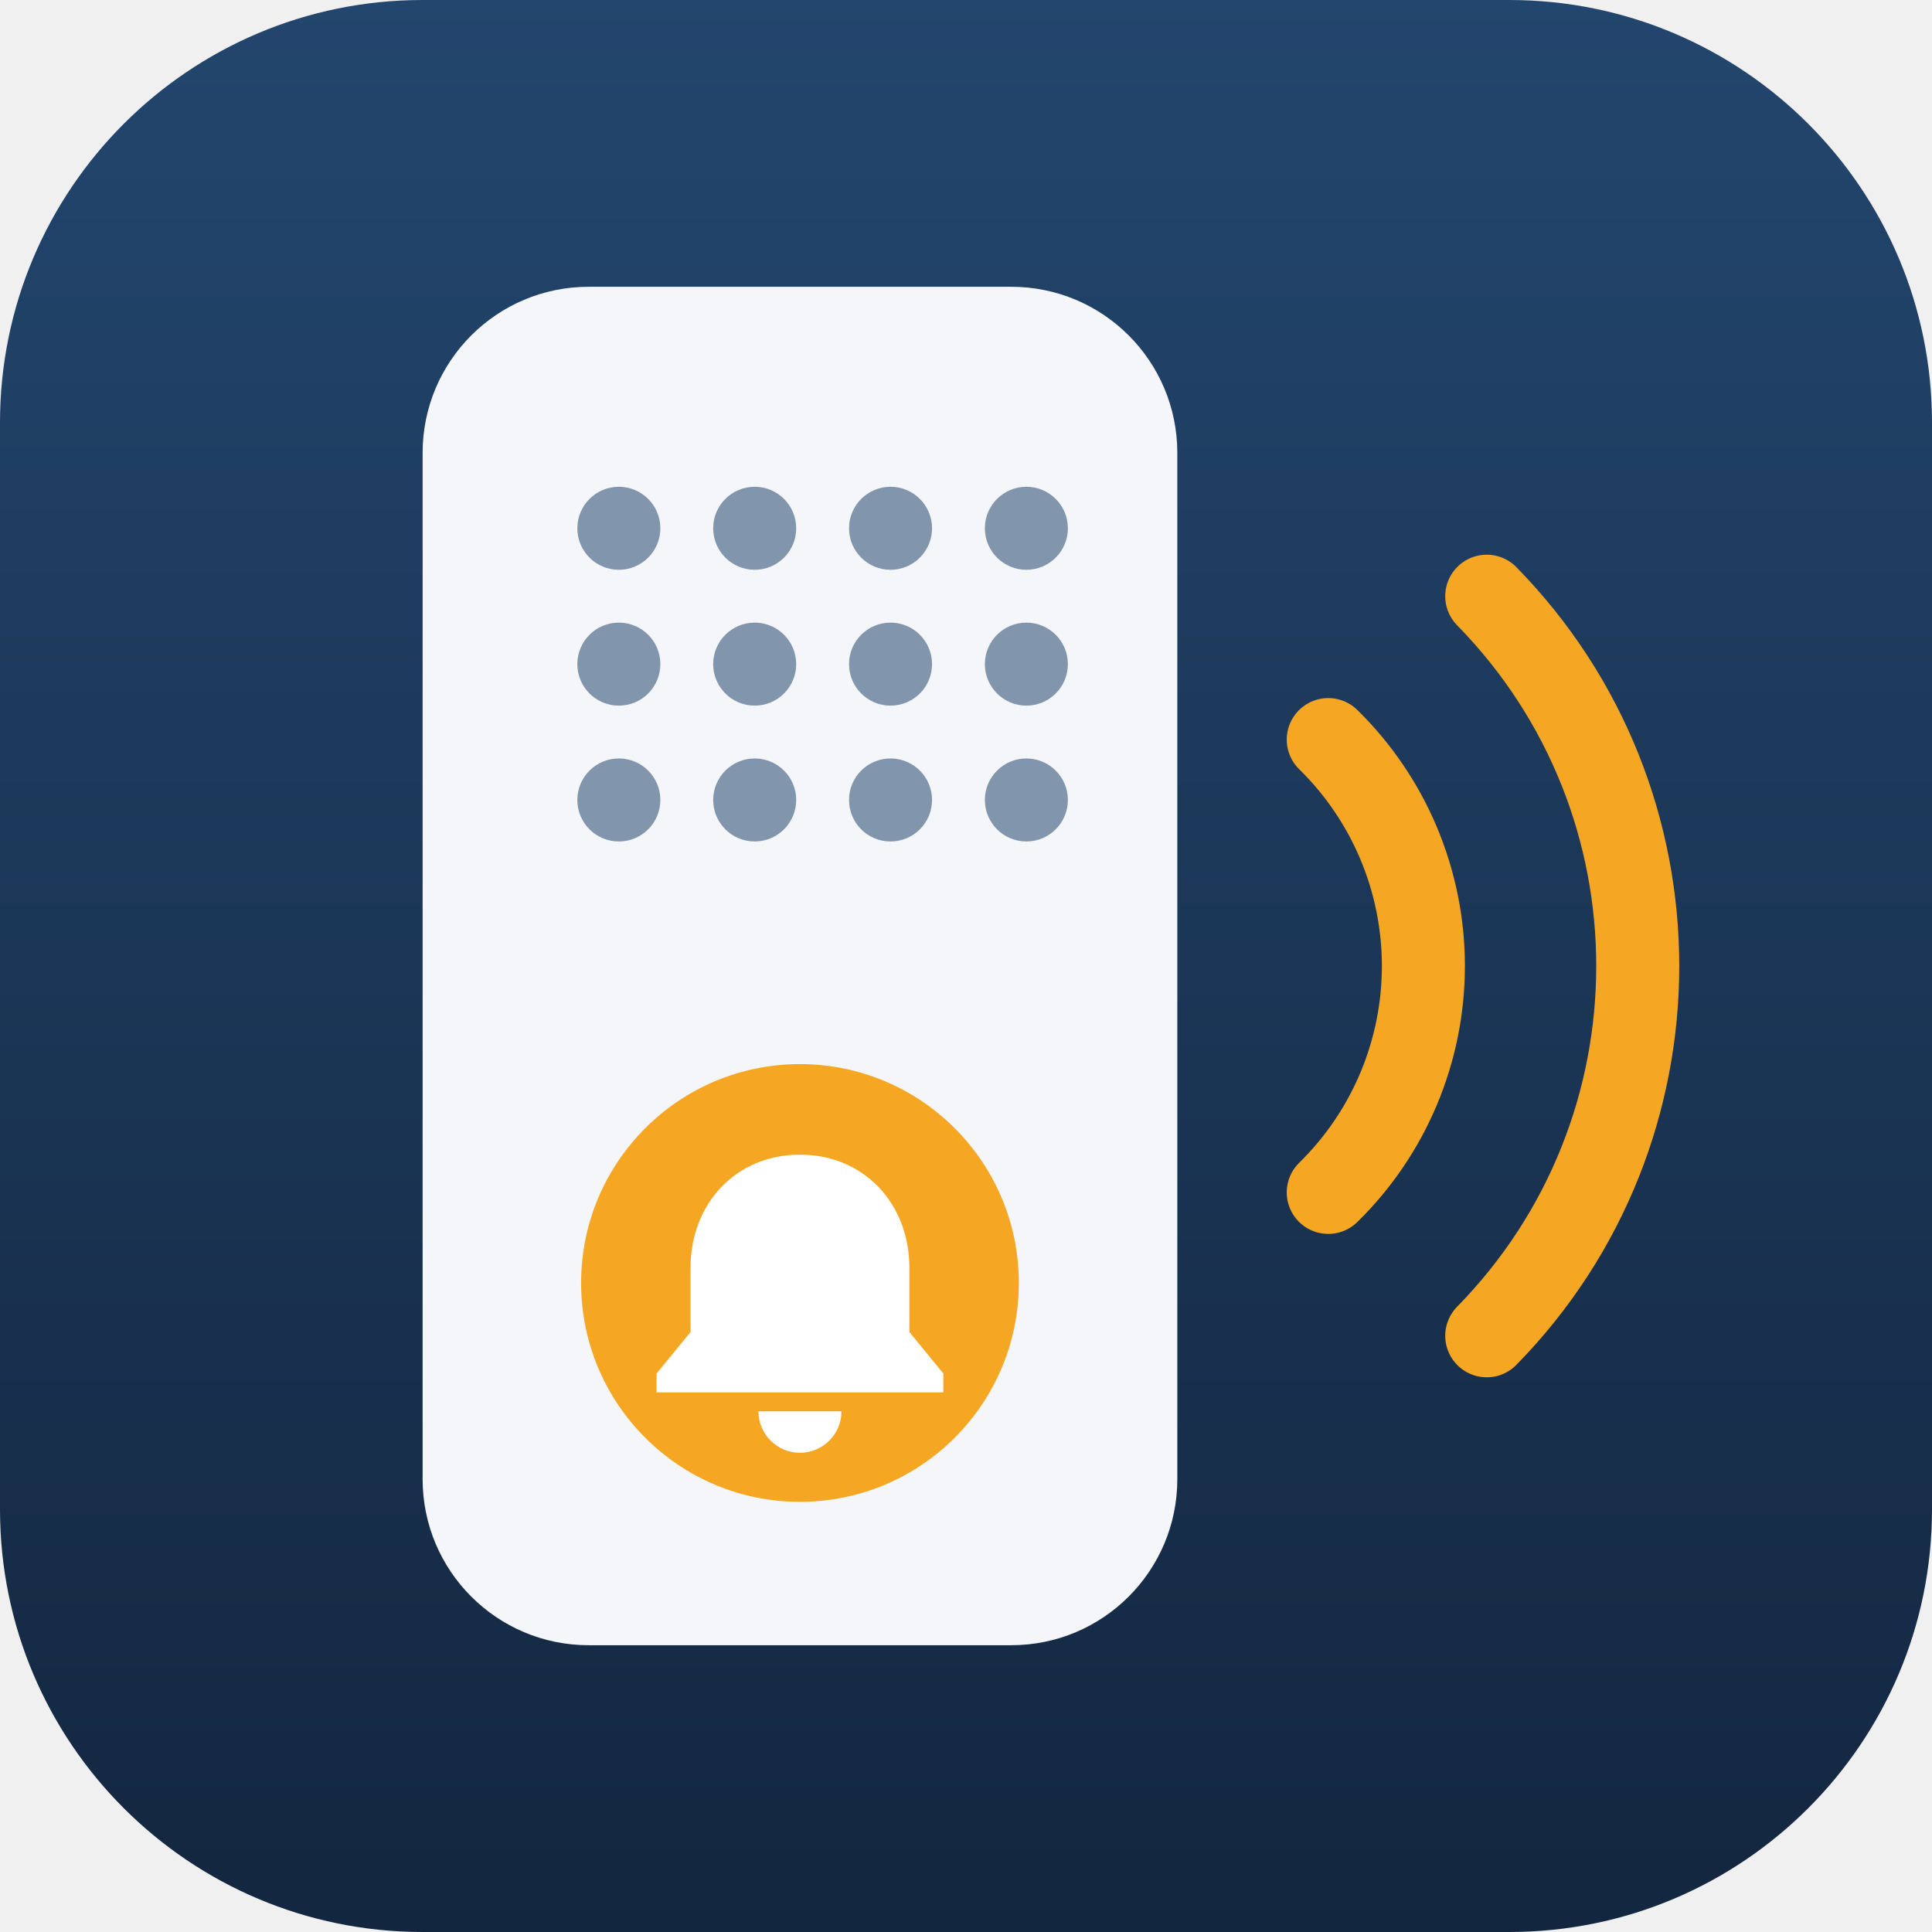
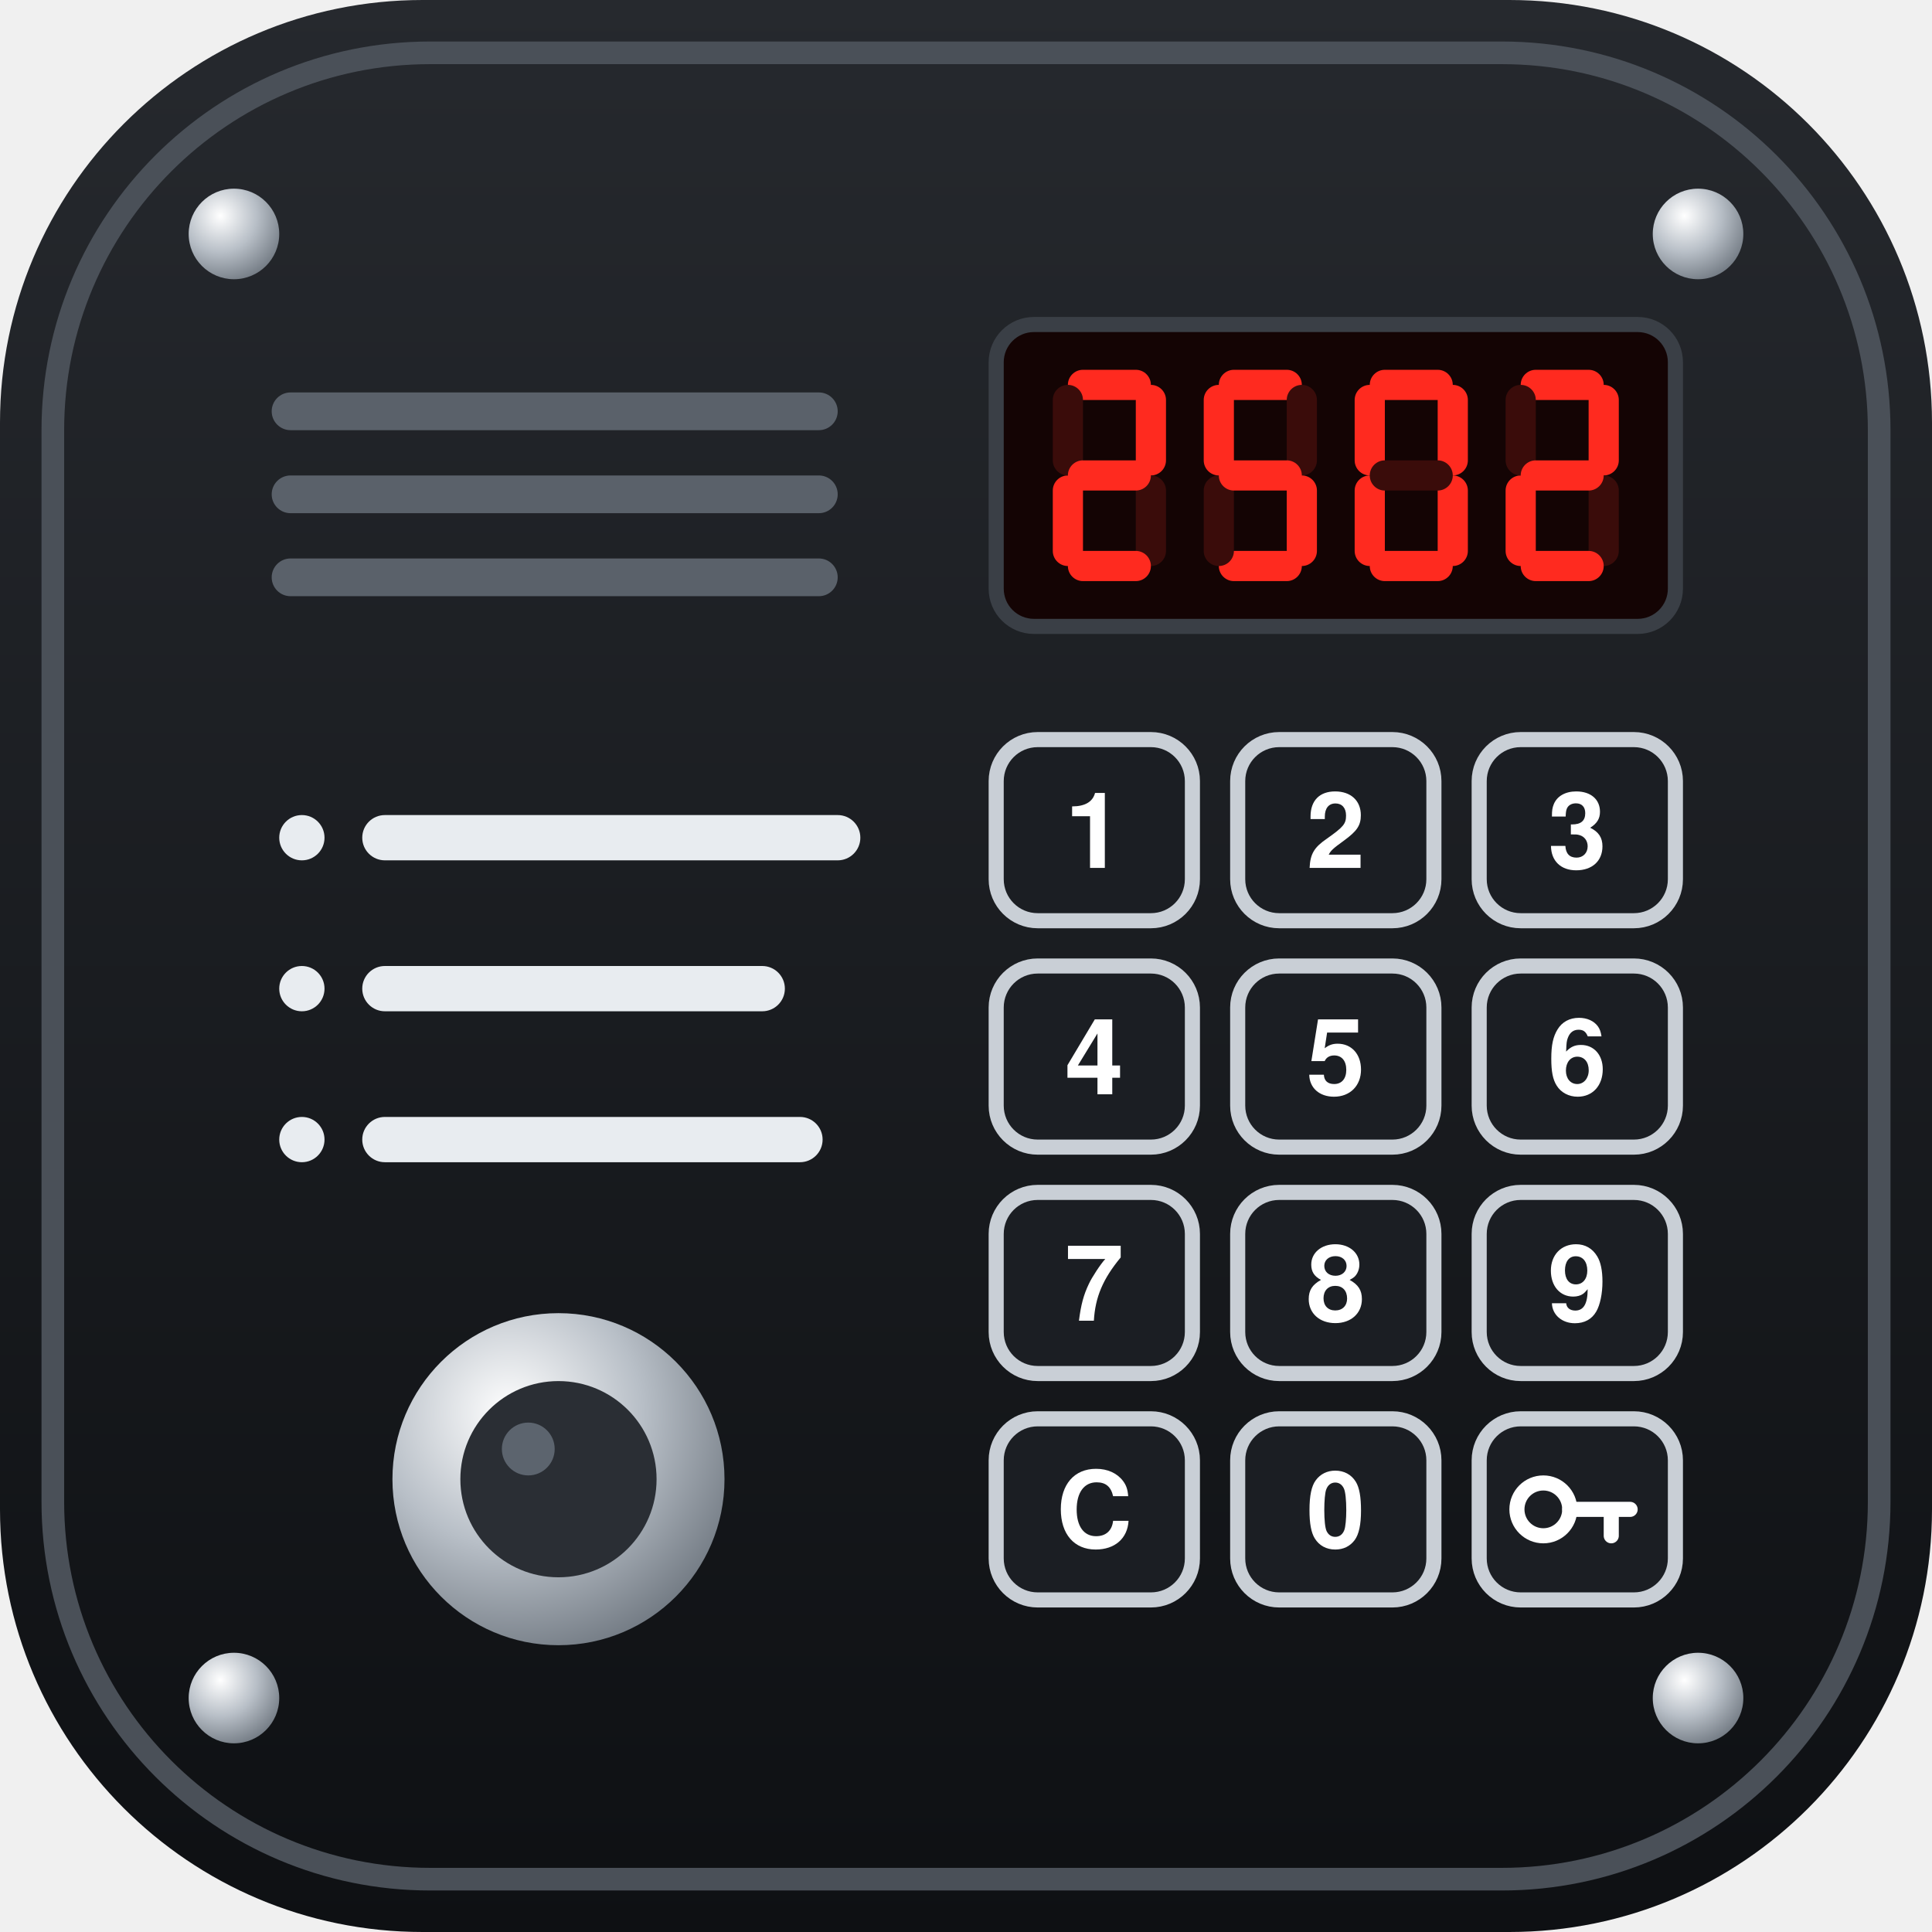
<svg xmlns="http://www.w3.org/2000/svg" viewBox="0 0 512 512">
  <defs>
-     <linearGradient id="bg" x1="0" y1="0" x2="0" y2="1">
-       <stop offset="0" stop-color="#23466E" />
-       <stop offset="1" stop-color="#13263F" />
+     <linearGradient id="panel" x1="0" y1="0" x2="0" y2="1">
+       <stop offset="0" stop-color="#26292E" />
+       <stop offset="1" stop-color="#0E1013" />
    </linearGradient>
+     <radialGradient id="metal" cx="0.35" cy="0.3" r="0.8">
+       <stop offset="0" stop-color="#FFFFFF" />
+       <stop offset="0.5" stop-color="#B8BFC7" />
+       <stop offset="1" stop-color="#6B737C" />
+     </radialGradient>
  </defs>
-   <rect width="512" height="512" rx="112" fill="url(#bg)" />
-   <rect x="112" y="76" width="200" height="360" rx="44" fill="#F4F6F9" />
-   <g fill="#23466E" opacity="0.55">
-     <circle cx="164" cy="140" r="11" />
-     <circle cx="200" cy="140" r="11" />
-     <circle cx="236" cy="140" r="11" />
-     <circle cx="272" cy="140" r="11" />
-     <circle cx="164" cy="176" r="11" />
-     <circle cx="200" cy="176" r="11" />
-     <circle cx="236" cy="176" r="11" />
-     <circle cx="272" cy="176" r="11" />
-     <circle cx="164" cy="212" r="11" />
-     <circle cx="200" cy="212" r="11" />
-     <circle cx="236" cy="212" r="11" />
-     <circle cx="272" cy="212" r="11" />
+   <rect width="512" height="512" rx="112" fill="url(#panel)" />
+   <rect x="14" y="14" width="484" height="484" rx="100" fill="none" stroke="#4A5058" stroke-width="6" />
+   <g fill="url(#metal)">
+     <circle cx="62" cy="62" r="12" />
+     <circle cx="450" cy="62" r="12" />
+     <circle cx="62" cy="450" r="12" />
+     <circle cx="450" cy="450" r="12" />
  </g>
-   <circle cx="212" cy="340" r="58" fill="#F5A623" />
-   <path d="M212 306c-17 0-29 13-29 30v17l-9 11v5h76v-5l-9-11v-17c0-17-12-30-29-30z" fill="#FFFFFF" />
-   <path d="M201 374a11 11 0 0 0 22 0z" fill="#FFFFFF" />
-   <g fill="none" stroke="#F5A623" stroke-width="22" stroke-linecap="round">
-     <path d="M352 196a84 84 0 0 1 0 120" />
-     <path d="M394 158a140 140 0 0 1 0 196" />
+   <g fill="#5A616A">
+     <rect x="72" y="104" width="150" height="10" rx="5" />
+     <rect x="72" y="126" width="150" height="10" rx="5" />
+     <rect x="72" y="148" width="150" height="10" rx="5" />
+   </g>
+   <rect x="264" y="86" width="180" height="80" rx="10" fill="#140404" stroke="#3A3F46" stroke-width="4" />
+   <rect x="283.0" y="98.0" width="22.0" height="8" rx="4.0" fill="#FF2A1F" />
+   <rect x="301.0" y="102.0" width="8" height="24.0" rx="4.0" fill="#FF2A1F" />
+   <rect x="301.0" y="126.0" width="8" height="24.0" rx="4.0" fill="#3A0C0A" />
+   <rect x="283.0" y="146.0" width="22.0" height="8" rx="4.0" fill="#FF2A1F" />
+   <rect x="279.0" y="126.0" width="8" height="24.0" rx="4.0" fill="#FF2A1F" />
+   <rect x="279.0" y="102.0" width="8" height="24.0" rx="4.0" fill="#3A0C0A" />
+   <rect x="283.0" y="122.0" width="22.0" height="8" rx="4.0" fill="#FF2A1F" />
+   <rect x="323.0" y="98.0" width="22.0" height="8" rx="4.0" fill="#FF2A1F" />
+   <rect x="341.0" y="102.0" width="8" height="24.0" rx="4.0" fill="#3A0C0A" />
+   <rect x="341.0" y="126.0" width="8" height="24.0" rx="4.0" fill="#FF2A1F" />
+   <rect x="323.0" y="146.0" width="22.0" height="8" rx="4.0" fill="#FF2A1F" />
+   <rect x="319.0" y="126.0" width="8" height="24.0" rx="4.0" fill="#3A0C0A" />
+   <rect x="319.0" y="102.0" width="8" height="24.0" rx="4.0" fill="#FF2A1F" />
+   <rect x="323.0" y="122.0" width="22.0" height="8" rx="4.0" fill="#FF2A1F" />
+   <rect x="363.0" y="98.0" width="22.0" height="8" rx="4.0" fill="#FF2A1F" />
+   <rect x="381.0" y="102.0" width="8" height="24.0" rx="4.0" fill="#FF2A1F" />
+   <rect x="381.0" y="126.0" width="8" height="24.0" rx="4.0" fill="#FF2A1F" />
+   <rect x="363.0" y="146.0" width="22.0" height="8" rx="4.0" fill="#FF2A1F" />
+   <rect x="359.0" y="126.0" width="8" height="24.0" rx="4.0" fill="#FF2A1F" />
+   <rect x="359.0" y="102.0" width="8" height="24.0" rx="4.0" fill="#FF2A1F" />
+   <rect x="363.0" y="122.0" width="22.0" height="8" rx="4.0" fill="#3A0C0A" />
+   <rect x="403.0" y="98.0" width="22.0" height="8" rx="4.0" fill="#FF2A1F" />
+   <rect x="421.0" y="102.0" width="8" height="24.0" rx="4.0" fill="#FF2A1F" />
+   <rect x="421.0" y="126.0" width="8" height="24.0" rx="4.0" fill="#3A0C0A" />
+   <rect x="403.0" y="146.0" width="22.0" height="8" rx="4.0" fill="#FF2A1F" />
+   <rect x="399.0" y="126.0" width="8" height="24.0" rx="4.0" fill="#FF2A1F" />
+   <rect x="399.0" y="102.0" width="8" height="24.0" rx="4.0" fill="#3A0C0A" />
+   <rect x="403.0" y="122.0" width="22.0" height="8" rx="4.0" fill="#FF2A1F" />
+   <g fill="#E8ECF0">
+     <circle cx="80" cy="222" r="6" />
+     <rect x="96" y="216" width="132" height="12" rx="6" />
+     <circle cx="80" cy="262" r="6" />
+     <rect x="96" y="256" width="112" height="12" rx="6" />
+     <circle cx="80" cy="302" r="6" />
+     <rect x="96" y="296" width="122" height="12" rx="6" />
+   </g>
+   <circle cx="148" cy="392" r="44" fill="url(#metal)" />
+   <circle cx="148" cy="392" r="26" fill="#2A2E34" />
+   <circle cx="140" cy="384" r="7" fill="#5C646E" />
+   <rect x="264" y="196" width="52" height="48" rx="11" fill="#1B1E23" stroke="#C9CFD6" stroke-width="4" />
+   <text x="290" y="230" text-anchor="middle" font-family="Helvetica, Arial, sans-serif" font-weight="700" font-size="28" fill="#FFFFFF">1</text>
+   <rect x="328" y="196" width="52" height="48" rx="11" fill="#1B1E23" stroke="#C9CFD6" stroke-width="4" />
+   <text x="354" y="230" text-anchor="middle" font-family="Helvetica, Arial, sans-serif" font-weight="700" font-size="28" fill="#FFFFFF">2</text>
+   <rect x="392" y="196" width="52" height="48" rx="11" fill="#1B1E23" stroke="#C9CFD6" stroke-width="4" />
+   <text x="418" y="230" text-anchor="middle" font-family="Helvetica, Arial, sans-serif" font-weight="700" font-size="28" fill="#FFFFFF">3</text>
+   <rect x="264" y="256" width="52" height="48" rx="11" fill="#1B1E23" stroke="#C9CFD6" stroke-width="4" />
+   <text x="290" y="290" text-anchor="middle" font-family="Helvetica, Arial, sans-serif" font-weight="700" font-size="28" fill="#FFFFFF">4</text>
+   <rect x="328" y="256" width="52" height="48" rx="11" fill="#1B1E23" stroke="#C9CFD6" stroke-width="4" />
+   <text x="354" y="290" text-anchor="middle" font-family="Helvetica, Arial, sans-serif" font-weight="700" font-size="28" fill="#FFFFFF">5</text>
+   <rect x="392" y="256" width="52" height="48" rx="11" fill="#1B1E23" stroke="#C9CFD6" stroke-width="4" />
+   <text x="418" y="290" text-anchor="middle" font-family="Helvetica, Arial, sans-serif" font-weight="700" font-size="28" fill="#FFFFFF">6</text>
+   <rect x="264" y="316" width="52" height="48" rx="11" fill="#1B1E23" stroke="#C9CFD6" stroke-width="4" />
+   <text x="290" y="350" text-anchor="middle" font-family="Helvetica, Arial, sans-serif" font-weight="700" font-size="28" fill="#FFFFFF">7</text>
+   <rect x="328" y="316" width="52" height="48" rx="11" fill="#1B1E23" stroke="#C9CFD6" stroke-width="4" />
+   <text x="354" y="350" text-anchor="middle" font-family="Helvetica, Arial, sans-serif" font-weight="700" font-size="28" fill="#FFFFFF">8</text>
+   <rect x="392" y="316" width="52" height="48" rx="11" fill="#1B1E23" stroke="#C9CFD6" stroke-width="4" />
+   <text x="418" y="350" text-anchor="middle" font-family="Helvetica, Arial, sans-serif" font-weight="700" font-size="28" fill="#FFFFFF">9</text>
+   <rect x="264" y="376" width="52" height="48" rx="11" fill="#1B1E23" stroke="#C9CFD6" stroke-width="4" />
+   <text x="290" y="410" text-anchor="middle" font-family="Helvetica, Arial, sans-serif" font-weight="700" font-size="28" fill="#FFFFFF">C</text>
+   <rect x="328" y="376" width="52" height="48" rx="11" fill="#1B1E23" stroke="#C9CFD6" stroke-width="4" />
+   <text x="354" y="410" text-anchor="middle" font-family="Helvetica, Arial, sans-serif" font-weight="700" font-size="28" fill="#FFFFFF">0</text>
+   <rect x="392" y="376" width="52" height="48" rx="11" fill="#1B1E23" stroke="#C9CFD6" stroke-width="4" />
+   <g fill="none" stroke="#FFFFFF" stroke-width="4" stroke-linecap="round">
+     <circle cx="409" cy="400" r="7" />
+     <path d="M416 400h16M427 400v7" />
  </g>
</svg>
